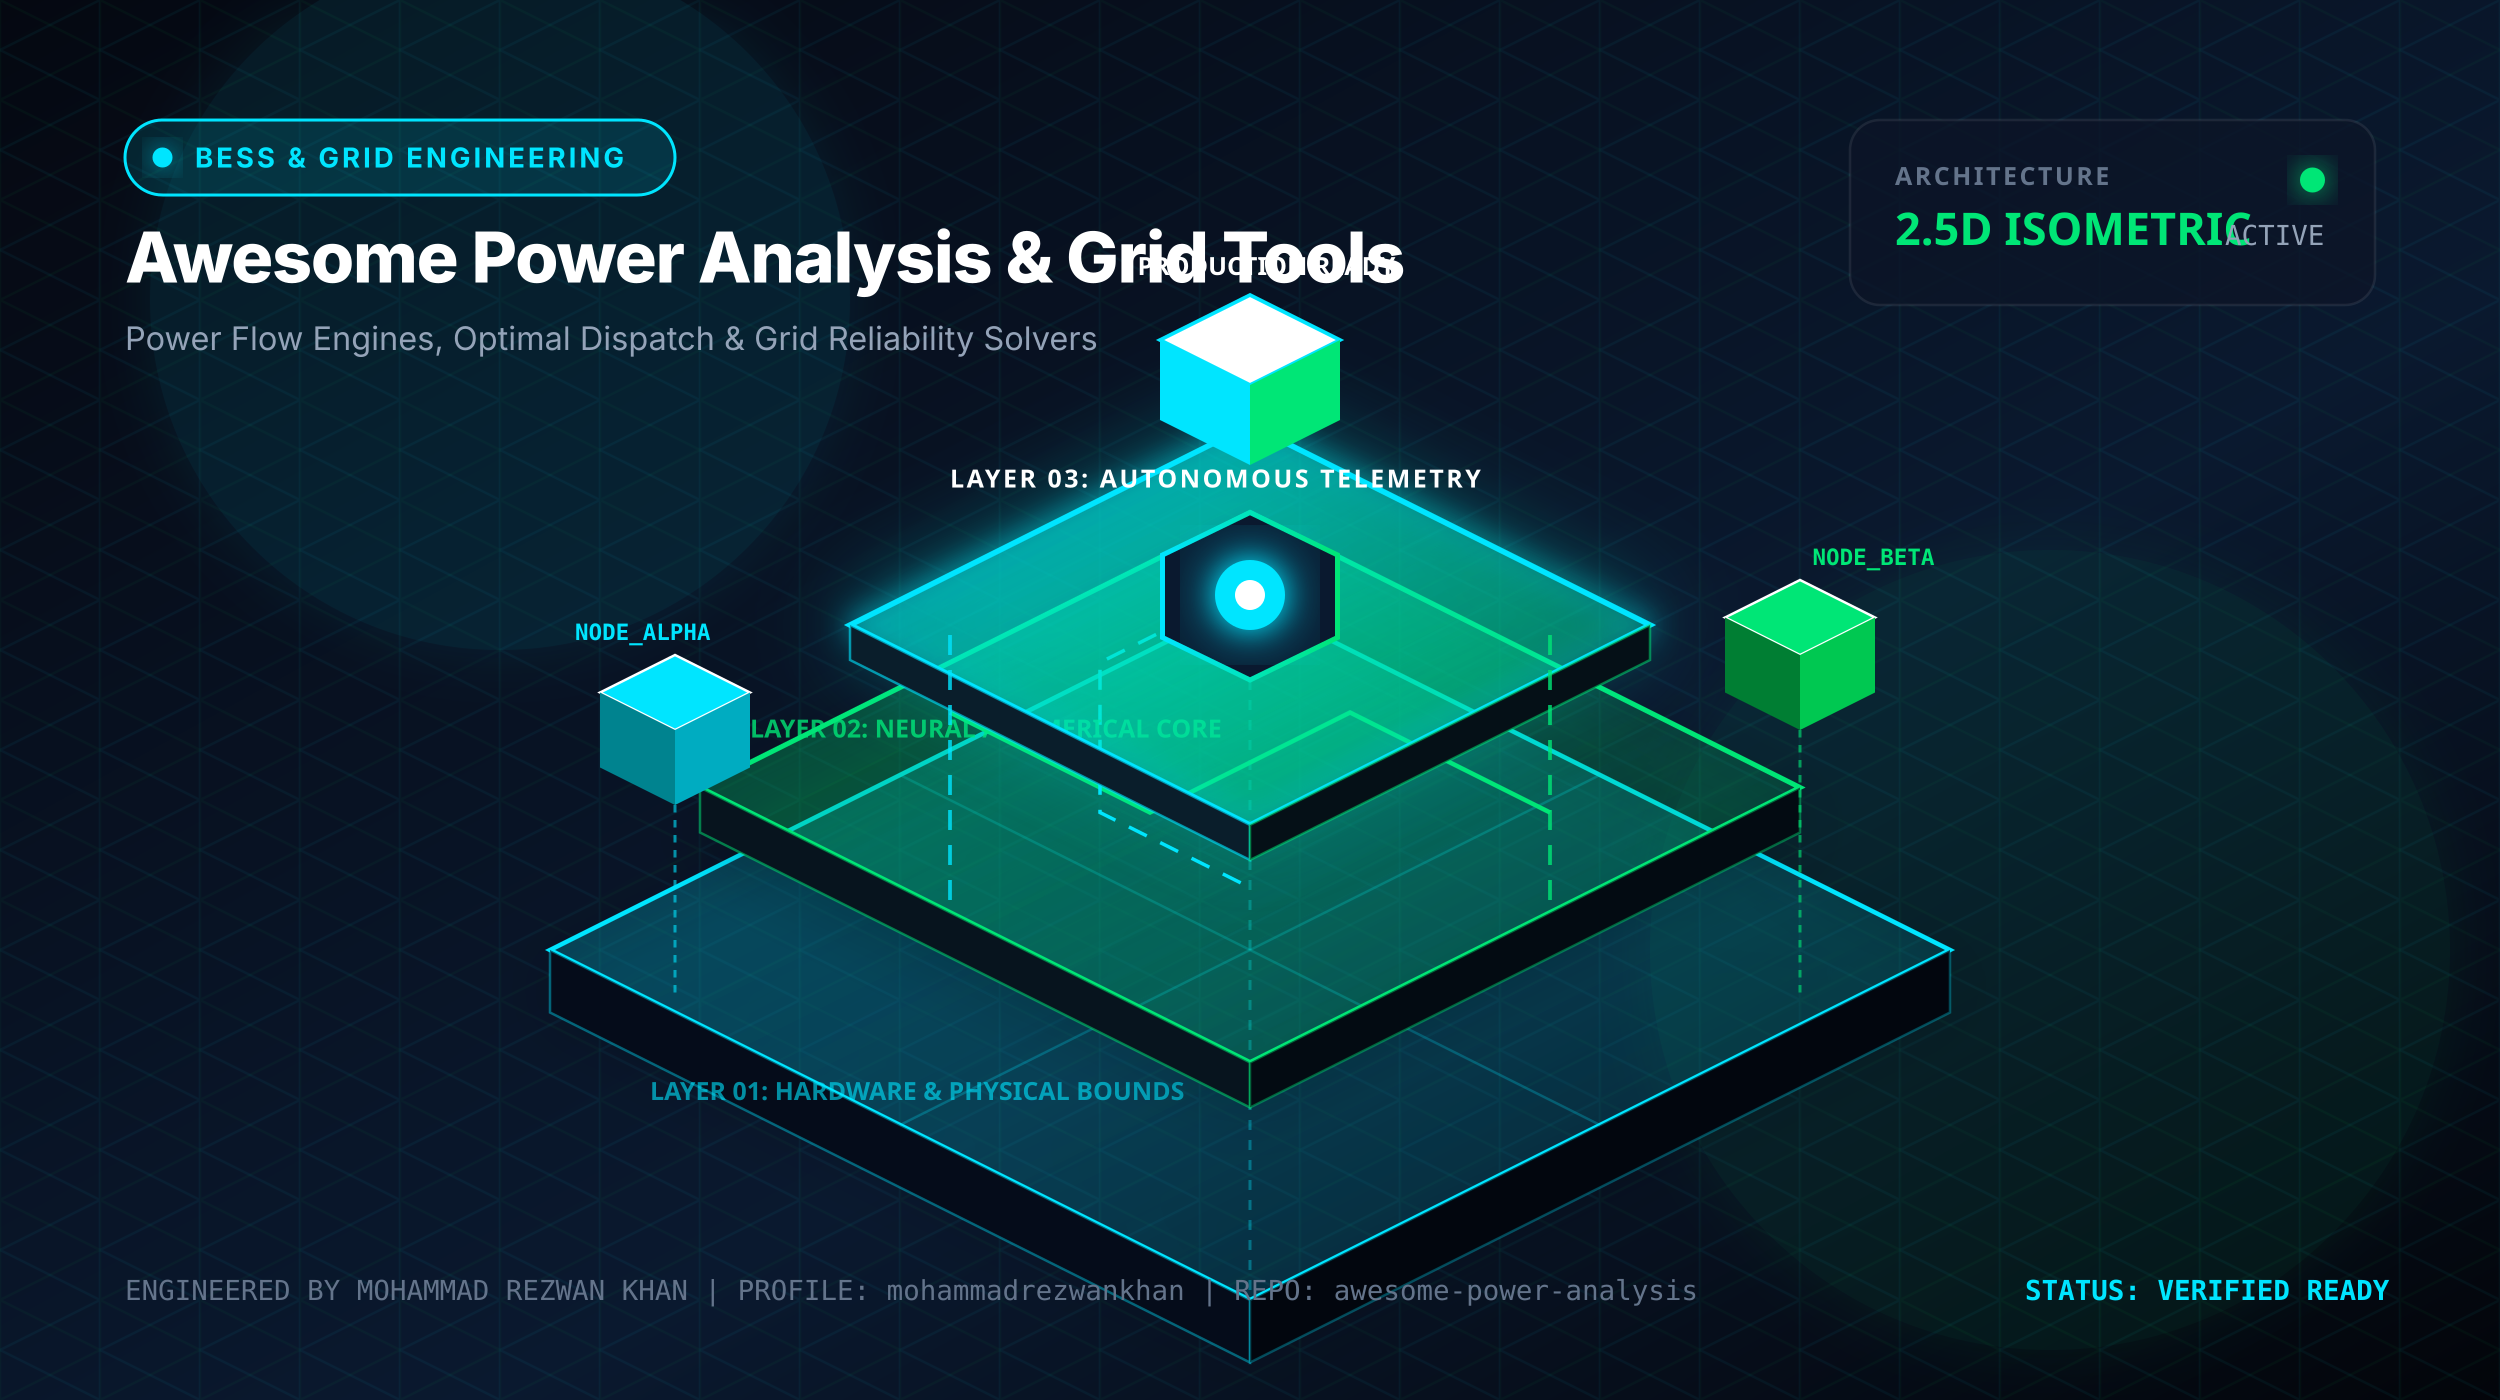
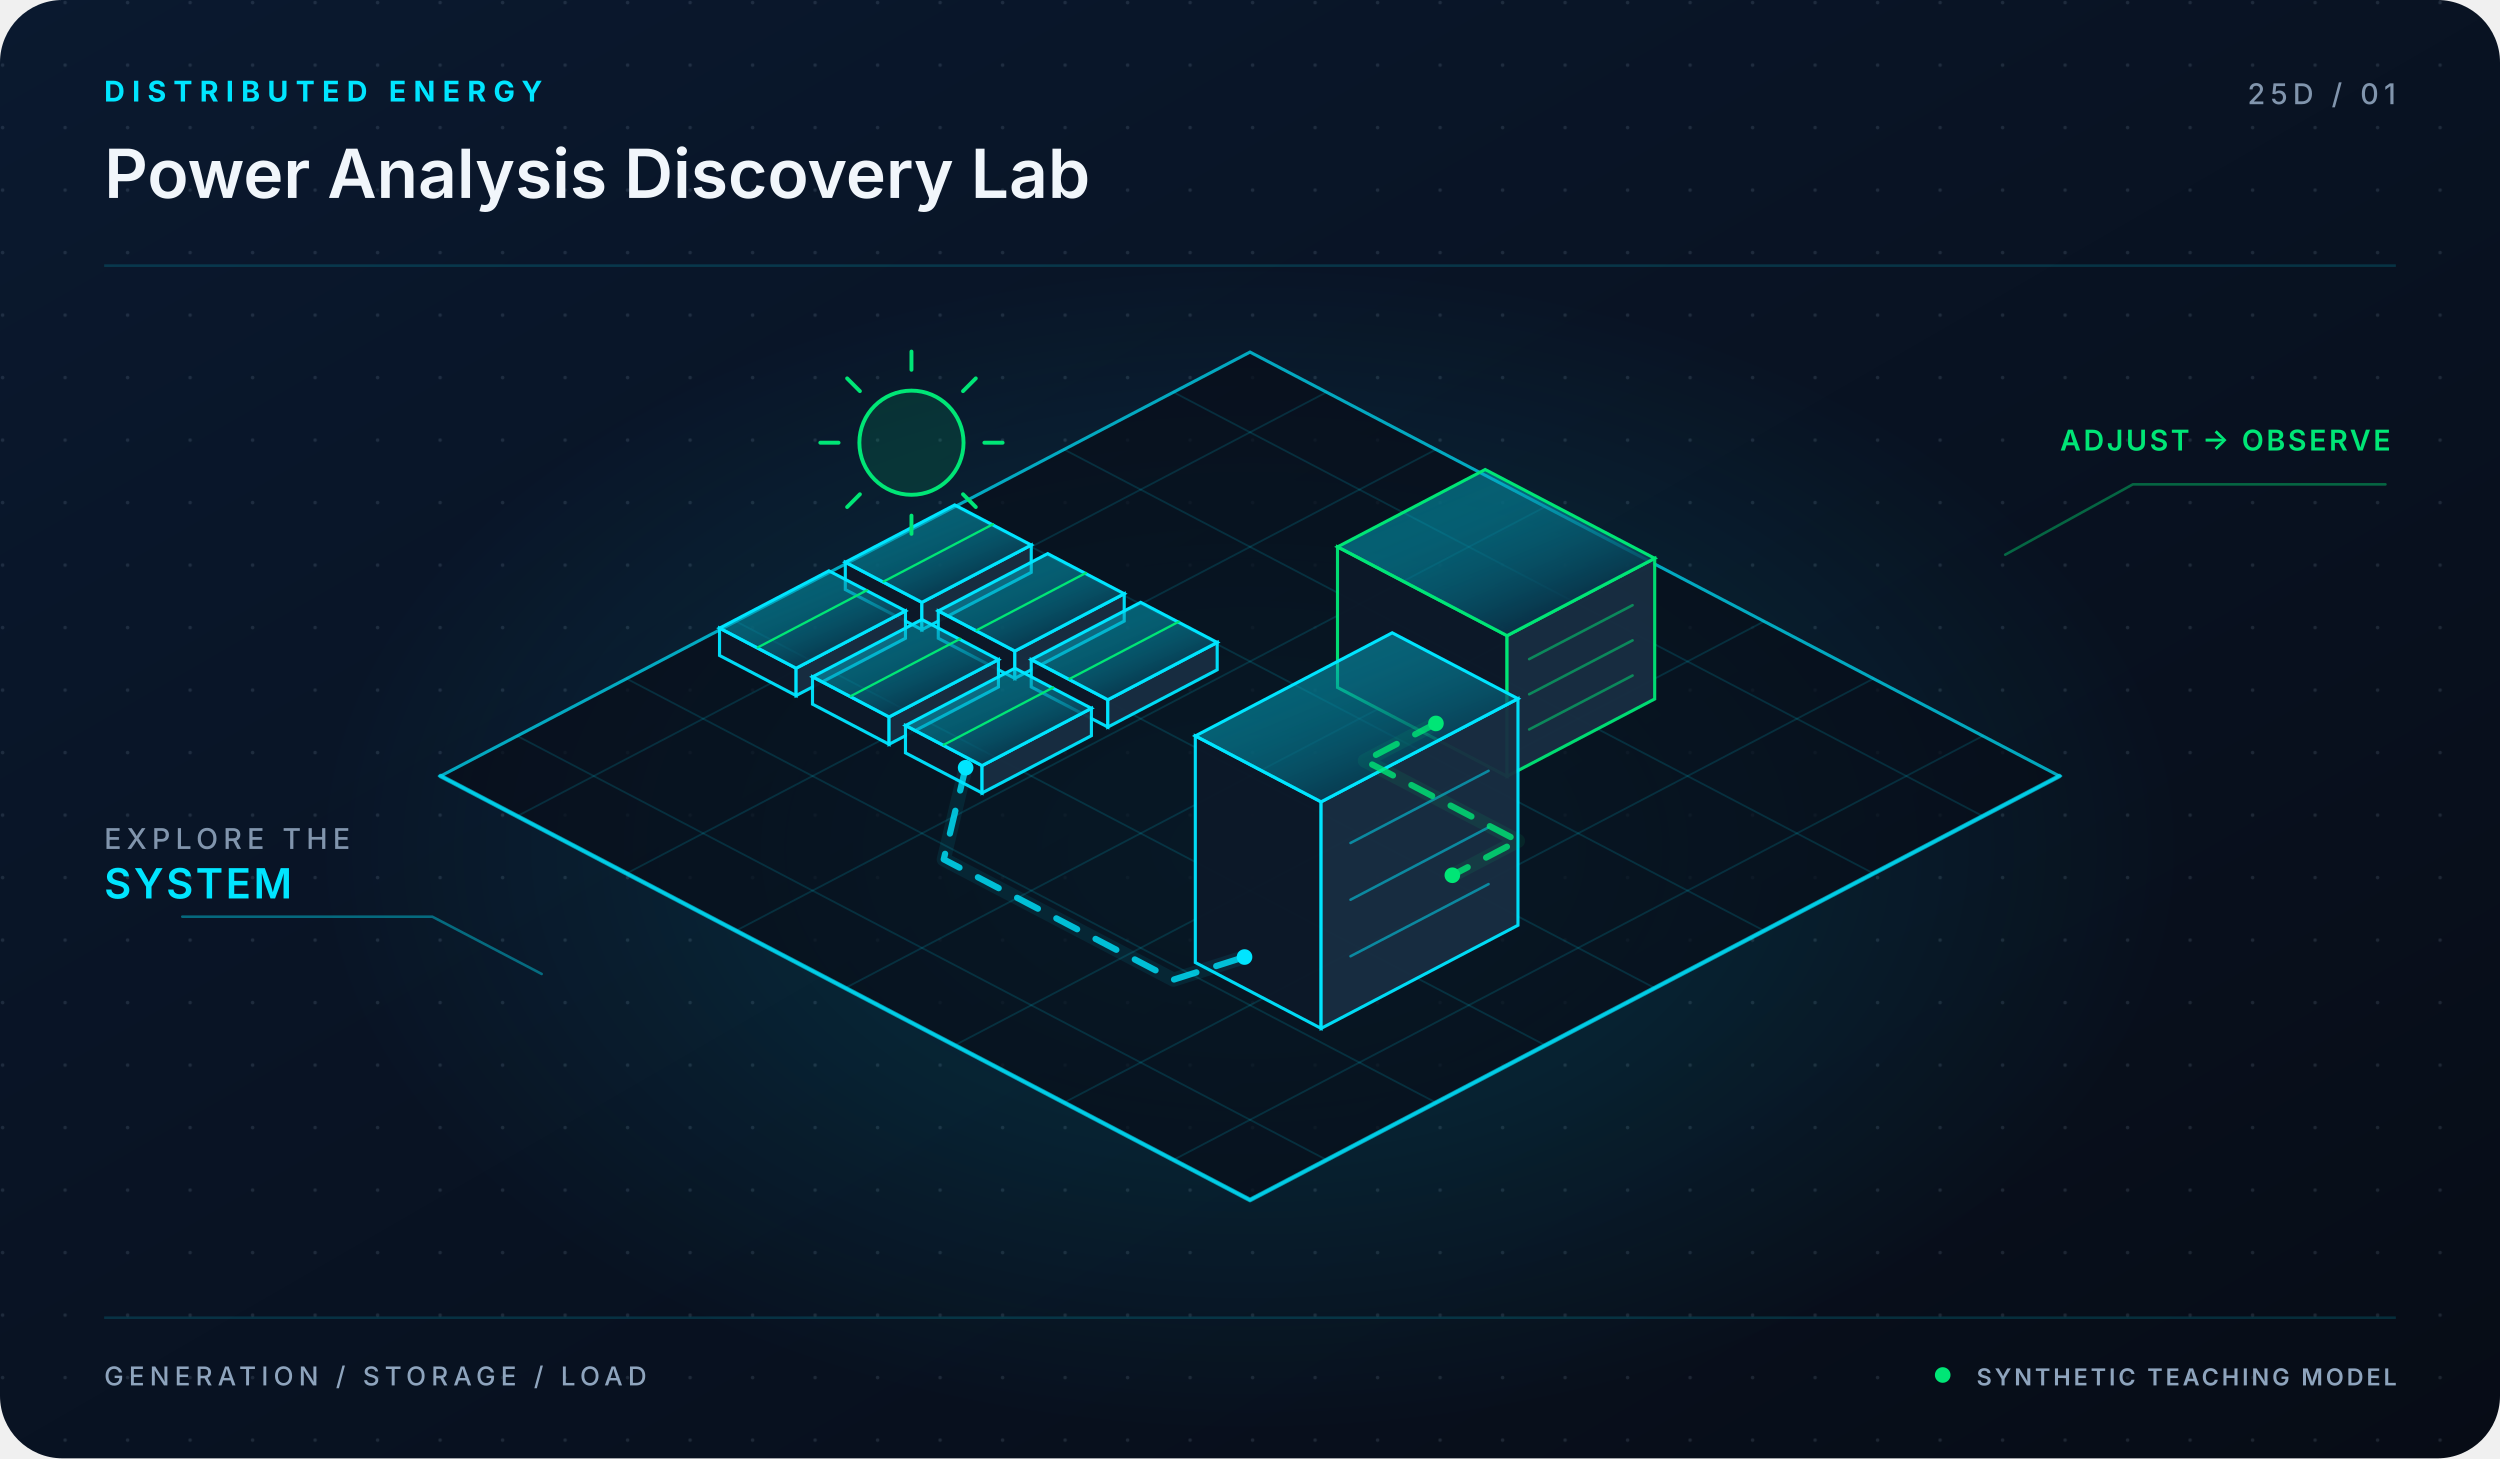
- <svg xmlns="http://www.w3.org/2000/svg" viewBox="0 0 1000 560" width="100%" height="100%">
+ <svg xmlns="http://www.w3.org/2000/svg" width="960" height="560" viewBox="0 0 960 560" role="img" aria-labelledby="h-awesome-power-analysis-title h-awesome-power-analysis-desc">
  <defs>
-     <linearGradient id="bgGrad" x1="0%" y1="0%" x2="100%" y2="100%">
-       <stop offset="0%" stop-color="#050811" />
-       <stop offset="60%" stop-color="#0A192F" />
-       <stop offset="100%" stop-color="#03050a" />
+     <linearGradient id="h-awesome-power-analysis-bg" x2="1" y2="1">
+       <stop stop-color="#0A192F" />
+       <stop offset="1" stop-color="#070C16" />
    </linearGradient>
-     <linearGradient id="primaryGrad" x1="0%" y1="0%" x2="100%" y2="0%">
-       <stop offset="0%" stop-color="#00E5FF" />
-       <stop offset="100%" stop-color="#00E676" />
+     <linearGradient id="h-awesome-power-analysis-top" x2="0.8" y2="1">
+       <stop stop-color="#00E5FF" stop-opacity=".3" />
+       <stop offset="1" stop-color="#0A192F" />
    </linearGradient>
-     <linearGradient id="tier1Grad" x1="0%" y1="0%" x2="100%" y2="100%">
-       <stop offset="0%" stop-color="#00E5FF" stop-opacity="0.25" />
-       <stop offset="100%" stop-color="#00E5FF" stop-opacity="0.05" />
-     </linearGradient>
-     <linearGradient id="tier2Grad" x1="0%" y1="0%" x2="100%" y2="100%">
-       <stop offset="0%" stop-color="#00E676" stop-opacity="0.30" />
-       <stop offset="100%" stop-color="#00E676" stop-opacity="0.08" />
-     </linearGradient>
-     <linearGradient id="tier3Grad" x1="0%" y1="0%" x2="100%" y2="100%">
-       <stop offset="0%" stop-color="#00E5FF" stop-opacity="0.45" />
-       <stop offset="100%" stop-color="#00E676" stop-opacity="0.15" />
-     </linearGradient>
-     <filter id="ambientGlow" x="-30%" y="-30%" width="160%" height="160%">
-       <feGaussianBlur stdDeviation="12" result="blur" />
-       <feComposite in="SourceGraphic" in2="blur" operator="over" />
-     </filter>
-     <filter id="intenseGlow" x="-50%" y="-50%" width="200%" height="200%">
-       <feGaussianBlur stdDeviation="6" result="blur1" />
-       <feGaussianBlur stdDeviation="18" result="blur2" />
-       <feMerge>
-         <feMergeNode in="blur2" />
-         <feMergeNode in="blur1" />
-         <feMergeNode in="SourceGraphic" />
-       </feMerge>
-     </filter>
-     <filter id="dropShadow" x="-20%" y="-20%" width="140%" height="140%">
-       <feDropShadow dx="0" dy="16" stdDeviation="14" flood-color="#000000" flood-opacity="0.75" />
-     </filter>
-     <pattern id="isoGrid" width="40" height="40" patternUnits="userSpaceOnUse">
-       <path d="M 40 0 L 0 20 L 40 40 Z" fill="none" stroke="#00E5FF" stroke-opacity="0.05" stroke-width="1" />
-       <path d="M 0 0 L 40 20 L 0 40 Z" fill="none" stroke="#00E676" stroke-opacity="0.04" stroke-width="1" />
+     <radialGradient id="h-awesome-power-analysis-halo">
+       <stop stop-color="#00E5FF" stop-opacity=".16" />
+       <stop offset="1" stop-color="#00E5FF" stop-opacity="0" />
+     </radialGradient>
+     <pattern id="h-awesome-power-analysis-dots" width="24" height="24" patternUnits="userSpaceOnUse">
+       <circle cx="1" cy="1" r=".7" fill="#BDD8EB" opacity=".12" />
    </pattern>
+     <clipPath id="h-awesome-power-analysis-clip">
+       <rect width="960" height="560" rx="24" />
+     </clipPath>
  </defs>
  <style>
-     @keyframes float1 {
-       0%, 100% { transform: translateY(0px) rotate(0deg); }
-       50% { transform: translateY(-12px) rotate(0.5deg); }
-     }
-     @keyframes float2 {
-       0%, 100% { transform: translateY(0px); }
-       50% { transform: translateY(-16px); }
-     }
-     @keyframes pulseGlow {
-       0%, 100% { opacity: 0.45; filter: drop-shadow(0 0 4px #00E5FF); }
-       50% { opacity: 0.95; filter: drop-shadow(0 0 16px #00E5FF); }
-     }
-     @keyframes streamFlow {
-       0% { stroke-dashoffset: 120; }
-       100% { stroke-dashoffset: 0; }
-     }
-     .floating-tier { animation: float1 7s ease-in-out infinite; }
-     .floating-node { animation: float2 5s ease-in-out infinite; }
-     .pulsing-circuit { animation: pulseGlow 3.5s ease-in-out infinite; }
-     .data-stream { stroke-dasharray: 8 6; animation: streamFlow 2.5s linear infinite; }
-   </style>
-   <rect width="1000" height="560" fill="url(#bgGrad)" />
-   <rect width="1000" height="560" fill="url(#isoGrid)" />
-   <circle cx="200" cy="120" r="140" fill="#00E5FF" opacity="0.08" filter="url(#ambientGlow)" />
-   <circle cx="820" cy="380" r="160" fill="#00E676" opacity="0.07" filter="url(#ambientGlow)" />
-   <g transform="translate(50, 48)">
-     <rect x="0" y="0" width="220" height="30" rx="15" fill="#00E5FF" fill-opacity="0.12" stroke="#00E5FF" stroke-width="1.2" />
-     <circle cx="15" cy="15" r="4" fill="#00E5FF" filter="url(#intenseGlow)" />
-     <text x="28" y="19" fill="#00E5FF" font-family="system-ui, -apple-system, sans-serif" font-size="11" font-weight="700" letter-spacing="1.2">BESS &amp; GRID ENGINEERING</text>
-     <text x="0" y="65" fill="#FFFFFF" font-family="system-ui, -apple-system, sans-serif" font-size="28" font-weight="800" letter-spacing="-0.5">Awesome Power Analysis &amp; Grid Tools</text>
-     <text x="0" y="92" fill="#94A3B8" font-family="system-ui, -apple-system, sans-serif" font-size="13" font-weight="400">Power Flow Engines, Optimal Dispatch &amp; Grid Reliability Solvers</text>
-   </g>
-   <g transform="translate(740, 48)">
-     <rect x="0" y="0" width="210" height="74" rx="12" fill="#0D1527" fill-opacity="0.75" stroke="rgba(255,255,255,0.08)" stroke-width="1" />
-     <text x="18" y="26" fill="#64748B" font-family="system-ui, sans-serif" font-size="10" font-weight="600" letter-spacing="1">ARCHITECTURE</text>
-     <text x="18" y="50" fill="#00E676" font-family="system-ui, sans-serif" font-size="18" font-weight="700">2.5D ISOMETRIC</text>
-     <circle cx="185" cy="24" r="5" fill="#00E676" filter="url(#intenseGlow)" />
-     <text x="150" y="50" fill="#94A3B8" font-family="monospace" font-size="11">ACTIVE</text>
-   </g>
-   <g transform="translate(500, 340)">
-     <g class="floating-tier" style="animation-delay: 0s;">
-       <polygon points="0,-100 280,40 0,180 -280,40" fill="url(#tier1Grad)" stroke="#00E5FF" stroke-width="1.8" filter="url(#dropShadow)" />
-       <polygon points="-280,40 0,180 0,205 -280,65" fill="#050C1A" stroke="#00E5FF" stroke-opacity="0.4" stroke-width="1" />
-       <polygon points="0,180 280,40 280,65 0,205" fill="#02060E" stroke="#00E5FF" stroke-opacity="0.3" stroke-width="1" />
-       <line x1="-140" y1="-30" x2="140" y2="110" stroke="#00E5FF" stroke-opacity="0.25" stroke-width="1" />
-       <line x1="140" y1="-30" x2="-140" y2="110" stroke="#00E5FF" stroke-opacity="0.25" stroke-width="1" />
-       <line x1="0" y1="-100" x2="0" y2="180" stroke="#00E5FF" stroke-opacity="0.35" stroke-width="1.2" stroke-dasharray="4 4" />
-       <text x="-240" y="100" fill="#00E5FF" opacity="0.6" font-family="system-ui, sans-serif" font-size="10" font-weight="700">LAYER 01: HARDWARE &amp; PHYSICAL BOUNDS</text>
+       text{font-family:ui-sans-serif,system-ui,-apple-system,BlinkMacSystemFont,'Segoe UI',sans-serif}
+       .flow{animation:h-awesome-power-analysis-flow 2.4s linear infinite}
+       .float{animation:h-awesome-power-analysis-float 5s ease-in-out infinite}
+       .signal{animation:h-awesome-power-analysis-signal 2.6s ease-in-out infinite}
+       @keyframes h-awesome-power-analysis-flow{to{stroke-dashoffset:-34}}
+       @keyframes h-awesome-power-analysis-float{50%{transform:translateY(-6px)}}
+       @keyframes h-awesome-power-analysis-signal{50%{opacity:.35}}
+       @media(prefers-reduced-motion:reduce){.flow,.float,.signal{animation:none!important}}
+     </style>
+   <g clip-path="url(#h-awesome-power-analysis-clip)">
+     <rect width="960" height="560" rx="24" fill="url(#h-awesome-power-analysis-bg)" />
+     <rect width="960" height="560" fill="url(#h-awesome-power-analysis-dots)" />
+     <ellipse cx="480" cy="326" rx="360" ry="225" fill="url(#h-awesome-power-analysis-halo)" />
+     <path d="M40 102H920" stroke="#00E5FF" stroke-opacity=".16" />
+     <text x="40" y="39" fill="#00E5FF" font-size="11" font-weight="700" letter-spacing="2.8">DISTRIBUTED ENERGY</text>
+     <text x="40" y="76" fill="#F1F6FB" font-size="26" font-weight="600">Power Analysis Discovery Lab</text>
+     <text x="920" y="40" fill="#8195AD" font-size="11" font-weight="500" text-anchor="end" letter-spacing="2">25D / 01</text>
+     <polygon points="480.0,135.2 790.8,298.0 480.0,460.8 169.2,298.0" fill="#070D18" stroke="#00E5FF" stroke-width="1.2" opacity="0.7" />
+     <polyline points="509.4,150.6 198.6,313.4" fill="none" stroke="#00E5FF" stroke-width="0.7" opacity="0.14" stroke-linecap="round" stroke-linejoin="round" />
+     <polyline points="450.6,150.6 761.4,313.4" fill="none" stroke="#00E5FF" stroke-width="0.7" opacity="0.14" stroke-linecap="round" stroke-linejoin="round" />
+     <polyline points="551.4,172.6 240.6,335.4" fill="none" stroke="#00E5FF" stroke-width="0.7" opacity="0.14" stroke-linecap="round" stroke-linejoin="round" />
+     <polyline points="408.6,172.6 719.4,335.4" fill="none" stroke="#00E5FF" stroke-width="0.7" opacity="0.14" stroke-linecap="round" stroke-linejoin="round" />
+     <polyline points="593.4,194.6 282.6,357.4" fill="none" stroke="#00E5FF" stroke-width="0.7" opacity="0.14" stroke-linecap="round" stroke-linejoin="round" />
+     <polyline points="366.6,194.6 677.4,357.4" fill="none" stroke="#00E5FF" stroke-width="0.7" opacity="0.14" stroke-linecap="round" stroke-linejoin="round" />
+     <polyline points="635.4,216.6 324.6,379.4" fill="none" stroke="#00E5FF" stroke-width="0.7" opacity="0.14" stroke-linecap="round" stroke-linejoin="round" />
+     <polyline points="324.6,216.6 635.4,379.4" fill="none" stroke="#00E5FF" stroke-width="0.7" opacity="0.14" stroke-linecap="round" stroke-linejoin="round" />
+     <polyline points="677.4,238.6 366.6,401.4" fill="none" stroke="#00E5FF" stroke-width="0.7" opacity="0.14" stroke-linecap="round" stroke-linejoin="round" />
+     <polyline points="282.6,238.6 593.4,401.4" fill="none" stroke="#00E5FF" stroke-width="0.7" opacity="0.14" stroke-linecap="round" stroke-linejoin="round" />
+     <polyline points="719.4,260.6 408.6,423.4" fill="none" stroke="#00E5FF" stroke-width="0.7" opacity="0.14" stroke-linecap="round" stroke-linejoin="round" />
+     <polyline points="240.6,260.6 551.4,423.4" fill="none" stroke="#00E5FF" stroke-width="0.7" opacity="0.14" stroke-linecap="round" stroke-linejoin="round" />
+     <polyline points="761.4,282.6 450.6,445.4" fill="none" stroke="#00E5FF" stroke-width="0.7" opacity="0.14" stroke-linecap="round" stroke-linejoin="round" />
+     <polyline points="198.6,282.6 509.4,445.4" fill="none" stroke="#00E5FF" stroke-width="0.7" opacity="0.14" stroke-linecap="round" stroke-linejoin="round" />
+     <polyline points="169.2,298.0 480.0,460.8 790.8,298.0" fill="none" stroke="#00E5FF" stroke-width="1.8" opacity="0.6" stroke-linecap="round" stroke-linejoin="round" />
+     <g class="float">
+       <polygon points="324.6,226.4 354.0,241.8 354.0,231.3 324.6,215.9" fill="#0D1828" stroke="#00E5FF" stroke-width="1.2" opacity="0.95" />
+       <polygon points="396.0,219.8 354.0,241.8 354.0,231.3 396.0,209.3" fill="#182D41" stroke="#00E5FF" stroke-width="1.2" opacity="0.95" />
+       <polygon points="366.6,193.9 396.0,209.3 354.0,231.3 324.6,215.9" fill="url(#h-awesome-power-analysis-top)" stroke="#00E5FF" stroke-width="1.2" opacity="1" />
+       <polyline points="381.3,201.3 339.3,223.3" fill="none" stroke="#00E676" stroke-width="0.9" opacity="1" stroke-linecap="round" stroke-linejoin="round" />
+       <polygon points="360.3,245.1 389.7,260.5 389.7,250.0 360.3,234.6" fill="#0D1828" stroke="#00E5FF" stroke-width="1.2" opacity="0.95" />
+       <polygon points="431.7,238.5 389.7,260.5 389.7,250.0 431.7,228.0" fill="#182D41" stroke="#00E5FF" stroke-width="1.2" opacity="0.95" />
+       <polygon points="402.3,212.6 431.7,228.0 389.7,250.0 360.3,234.6" fill="url(#h-awesome-power-analysis-top)" stroke="#00E5FF" stroke-width="1.2" opacity="1" />
+       <polyline points="417.0,220.0 375.0,242.0" fill="none" stroke="#00E676" stroke-width="0.9" opacity="1" stroke-linecap="round" stroke-linejoin="round" />
+       <polygon points="396.0,263.8 425.4,279.2 425.4,268.7 396.0,253.3" fill="#0D1828" stroke="#00E5FF" stroke-width="1.2" opacity="0.95" />
+       <polygon points="467.4,257.2 425.4,279.2 425.4,268.7 467.4,246.7" fill="#182D41" stroke="#00E5FF" stroke-width="1.2" opacity="0.95" />
+       <polygon points="438.0,231.3 467.4,246.7 425.4,268.7 396.0,253.3" fill="url(#h-awesome-power-analysis-top)" stroke="#00E5FF" stroke-width="1.2" opacity="1" />
+       <polyline points="452.7,238.7 410.7,260.7" fill="none" stroke="#00E676" stroke-width="0.9" opacity="1" stroke-linecap="round" stroke-linejoin="round" />
+       <polygon points="276.3,251.7 305.7,267.1 305.7,256.6 276.3,241.2" fill="#0D1828" stroke="#00E5FF" stroke-width="1.2" opacity="0.95" />
+       <polygon points="347.7,245.1 305.7,267.1 305.7,256.6 347.7,234.6" fill="#182D41" stroke="#00E5FF" stroke-width="1.2" opacity="0.95" />
+       <polygon points="318.3,219.2 347.7,234.6 305.7,256.6 276.3,241.2" fill="url(#h-awesome-power-analysis-top)" stroke="#00E5FF" stroke-width="1.2" opacity="1" />
+       <polyline points="333.0,226.6 291.0,248.6" fill="none" stroke="#00E676" stroke-width="0.9" opacity="1" stroke-linecap="round" stroke-linejoin="round" />
+       <polygon points="312.0,270.4 341.4,285.8 341.4,275.3 312.0,259.9" fill="#0D1828" stroke="#00E5FF" stroke-width="1.2" opacity="0.95" />
+       <polygon points="383.4,263.8 341.4,285.8 341.4,275.3 383.4,253.3" fill="#182D41" stroke="#00E5FF" stroke-width="1.2" opacity="0.95" />
+       <polygon points="354.0,237.9 383.4,253.3 341.4,275.3 312.0,259.9" fill="url(#h-awesome-power-analysis-top)" stroke="#00E5FF" stroke-width="1.2" opacity="1" />
+       <polyline points="368.7,245.3 326.7,267.3" fill="none" stroke="#00E676" stroke-width="0.9" opacity="1" stroke-linecap="round" stroke-linejoin="round" />
+       <polygon points="347.7,289.1 377.1,304.5 377.1,294.0 347.7,278.6" fill="#0D1828" stroke="#00E5FF" stroke-width="1.2" opacity="0.95" />
+       <polygon points="419.1,282.5 377.1,304.5 377.1,294.0 419.1,272.0" fill="#182D41" stroke="#00E5FF" stroke-width="1.2" opacity="0.95" />
+       <polygon points="389.7,256.6 419.1,272.0 377.1,294.0 347.7,278.6" fill="url(#h-awesome-power-analysis-top)" stroke="#00E5FF" stroke-width="1.2" opacity="1" />
+       <polyline points="404.4,264.0 362.4,286.0" fill="none" stroke="#00E676" stroke-width="0.9" opacity="1" stroke-linecap="round" stroke-linejoin="round" />
+       <polygon points="513.6,264.0 578.7,298.1 578.7,244.1 513.6,210.0" fill="#0D1828" stroke="#00E676" stroke-width="1.2" opacity="0.95" />
+       <polygon points="635.4,268.4 578.7,298.1 578.7,244.1 635.4,214.4" fill="#182D41" stroke="#00E676" stroke-width="1.2" opacity="0.95" />
+       <polygon points="570.3,180.3 635.4,214.4 578.7,244.1 513.6,210.0" fill="url(#h-awesome-power-analysis-top)" stroke="#00E676" stroke-width="1.2" opacity="1" />
+       <polyline points="626.9,259.4 587.2,280.1" fill="none" stroke="#00E676" stroke-width="1" opacity="0.5" stroke-linecap="round" stroke-linejoin="round" />
+       <polyline points="626.9,245.9 587.2,266.6" fill="none" stroke="#00E676" stroke-width="1" opacity="0.5" stroke-linecap="round" stroke-linejoin="round" />
+       <polyline points="626.9,232.4 587.2,253.1" fill="none" stroke="#00E676" stroke-width="1" opacity="0.5" stroke-linecap="round" stroke-linejoin="round" />
+       <polygon points="459.0,369.6 507.3,394.9 507.3,307.9 459.0,282.6" fill="#0D1828" stroke="#00E5FF" stroke-width="1.2" opacity="0.95" />
+       <polygon points="582.9,355.3 507.3,394.9 507.3,307.9 582.9,268.3" fill="#182D41" stroke="#00E5FF" stroke-width="1.2" opacity="0.95" />
+       <polygon points="534.6,243.0 582.9,268.3 507.3,307.9 459.0,282.6" fill="url(#h-awesome-power-analysis-top)" stroke="#00E5FF" stroke-width="1.2" opacity="1" />
+       <polyline points="571.6,339.5 518.6,367.2" fill="none" stroke="#00E5FF" stroke-width="1" opacity="0.5" stroke-linecap="round" stroke-linejoin="round" />
+       <polyline points="571.6,317.7 518.6,345.5" fill="none" stroke="#00E5FF" stroke-width="1" opacity="0.5" stroke-linecap="round" stroke-linejoin="round" />
+       <polyline points="571.6,296.0 518.6,323.7" fill="none" stroke="#00E5FF" stroke-width="1" opacity="0.5" stroke-linecap="round" stroke-linejoin="round" />
+       <polyline points="370.8,294.8 362.4,330.0 450.6,376.2 477.9,367.5" fill="none" stroke="#00E5FF" stroke-width="5.4" opacity="0.08" stroke-linecap="round" stroke-linejoin="round" />
+       <polyline points="370.8,294.8 362.4,330.0 450.6,376.2 477.9,367.5" fill="none" stroke="#00E5FF" stroke-width="2.4" opacity="0.8" stroke-linecap="round" stroke-linejoin="round" class="flow" stroke-dasharray="9 8" />
+       <circle cx="370.8" cy="294.8" r="3" fill="#00E5FF" />
+       <circle cx="477.9" cy="367.5" r="3" fill="#00E5FF" />
+       <polyline points="551.4,277.8 524.1,292.1 582.9,322.9 557.7,336.1" fill="none" stroke="#00E676" stroke-width="5.4" opacity="0.08" stroke-linecap="round" stroke-linejoin="round" />
+       <polyline points="551.4,277.8 524.1,292.1 582.9,322.9 557.7,336.1" fill="none" stroke="#00E676" stroke-width="2.4" opacity="0.8" stroke-linecap="round" stroke-linejoin="round" class="flow" stroke-dasharray="9 8" />
+       <circle cx="551.4" cy="277.8" r="3" fill="#00E676" />
+       <circle cx="557.7" cy="336.1" r="3" fill="#00E676" />
+       <circle cx="350.0" cy="170.0" r="20" fill="#00E676" fill-opacity=".12" stroke="#00E676" stroke-width="1.5" />
+       <polyline points="378.0,170.0 385.0,170.0" fill="none" stroke="#00E676" stroke-width="1.5" opacity="1" stroke-linecap="round" stroke-linejoin="round" />
+       <polyline points="369.8,189.8 374.7,194.7" fill="none" stroke="#00E676" stroke-width="1.5" opacity="1" stroke-linecap="round" stroke-linejoin="round" />
+       <polyline points="350.0,198.0 350.0,205.0" fill="none" stroke="#00E676" stroke-width="1.5" opacity="1" stroke-linecap="round" stroke-linejoin="round" />
+       <polyline points="330.2,189.8 325.3,194.7" fill="none" stroke="#00E676" stroke-width="1.5" opacity="1" stroke-linecap="round" stroke-linejoin="round" />
+       <polyline points="322.0,170.0 315.0,170.0" fill="none" stroke="#00E676" stroke-width="1.5" opacity="1" stroke-linecap="round" stroke-linejoin="round" />
+       <polyline points="330.2,150.2 325.3,145.3" fill="none" stroke="#00E676" stroke-width="1.5" opacity="1" stroke-linecap="round" stroke-linejoin="round" />
+       <polyline points="350.0,142.0 350.0,135.0" fill="none" stroke="#00E676" stroke-width="1.5" opacity="1" stroke-linecap="round" stroke-linejoin="round" />
+       <polyline points="369.8,150.2 374.7,145.3" fill="none" stroke="#00E676" stroke-width="1.5" opacity="1" stroke-linecap="round" stroke-linejoin="round" />
    </g>
-     <g class="floating-tier" style="animation-delay: -1.8s; transform: translateY(-55px);">
-       <polygon points="0,-80 220,30 0,140 -220,30" fill="url(#tier2Grad)" stroke="#00E676" stroke-width="2" filter="url(#dropShadow)" />
-       <polygon points="-220,30 0,140 0,158 -220,48" fill="#07141E" stroke="#00E676" stroke-opacity="0.5" stroke-width="1" />
-       <polygon points="0,140 220,30 220,48 0,158" fill="#030B12" stroke="#00E676" stroke-opacity="0.4" stroke-width="1" />
-       <polyline points="-120,0 -40,40 40,0 120,40" fill="none" stroke="#00E676" stroke-width="1.8" class="pulsing-circuit" />
-       <polyline points="0,-50 -60,-20 -60,40 0,70" fill="none" stroke="#00E5FF" stroke-width="1.4" class="data-stream" />
-       <text x="-200" y="10" fill="#00E676" opacity="0.8" font-family="system-ui, sans-serif" font-size="10" font-weight="700">LAYER 02: NEURAL / NUMERICAL CORE</text>
-     </g>
-     <g class="floating-tier" style="animation-delay: -3.6s; transform: translateY(-110px);">
-       <polygon points="0,-60 160,20 0,100 -160,20" fill="url(#tier3Grad)" stroke="#00E5FF" stroke-width="2.2" filter="url(#intenseGlow)" />
-       <polygon points="-160,20 0,100 0,114 -160,34" fill="#0A1E2B" stroke="#00E5FF" stroke-opacity="0.6" stroke-width="1" />
-       <polygon points="0,100 160,20 160,34 0,114" fill="#051017" stroke="#00E676" stroke-opacity="0.5" stroke-width="1" />
-       <polygon points="0,-25 35,-8 35,25 0,42 -35,25 -35,-8" fill="#0A192F" stroke="url(#primaryGrad)" stroke-width="2" />
-       <circle cx="0" cy="8" r="14" fill="#00E5FF" filter="url(#intenseGlow)" class="pulsing-circuit" />
-       <circle cx="0" cy="8" r="6" fill="#FFFFFF" />
-       <text x="-120" y="-35" fill="#FFFFFF" font-family="system-ui, sans-serif" font-size="10" font-weight="800" letter-spacing="1">LAYER 03: AUTONOMOUS TELEMETRY</text>
-     </g>
-     <g class="floating-node" style="animation-delay: -0.5s; transform: translate(-230px, -60px);">
-       <polygon points="0,-18 30,-3 0,12 -30,-3" fill="#00E5FF" stroke="#FFFFFF" stroke-width="1" />
-       <polygon points="-30,-3 0,12 0,42 -30,27" fill="#00838F" />
-       <polygon points="0,12 30,-3 30,27 0,42" fill="#00ACC1" />
-       <line x1="0" y1="42" x2="0" y2="120" stroke="#00E5FF" stroke-width="1.2" stroke-dasharray="3 3" opacity="0.6" />
-       <text x="-40" y="-24" fill="#00E5FF" font-family="monospace" font-size="9" font-weight="700">NODE_ALPHA</text>
-     </g>
-     <g class="floating-node" style="animation-delay: -2.3s; transform: translate(220px, -90px);">
-       <polygon points="0,-18 30,-3 0,12 -30,-3" fill="#00E676" stroke="#FFFFFF" stroke-width="1" />
-       <polygon points="-30,-3 0,12 0,42 -30,27" fill="#007E33" />
-       <polygon points="0,12 30,-3 30,27 0,42" fill="#00C851" />
-       <line x1="0" y1="42" x2="0" y2="150" stroke="#00E676" stroke-width="1.2" stroke-dasharray="3 3" opacity="0.6" />
-       <text x="5" y="-24" fill="#00E676" font-family="monospace" font-size="9" font-weight="700">NODE_BETA</text>
-     </g>
-     <g class="floating-node" style="animation-delay: -3.8s; transform: translate(0px, -200px);">
-       <polygon points="0,-22 36,-4 0,14 -36,-4" fill="#FFFFFF" stroke="#00E5FF" stroke-width="1.5" />
-       <polygon points="-36,-4 0,14 0,46 -36,28" fill="#00E5FF" />
-       <polygon points="0,14 36,-4 36,28 0,46" fill="#00E676" />
-       <line x1="0" y1="46" x2="0" y2="90" stroke="url(#primaryGrad)" stroke-width="2" class="pulsing-circuit" />
-       <text x="-45" y="-30" fill="#FFFFFF" font-family="system-ui, sans-serif" font-size="10" font-weight="800">PRODUCTION READY</text>
-     </g>
-     <line x1="-120" y1="20" x2="-120" y2="-90" stroke="#00E5FF" stroke-width="1.5" class="data-stream" opacity="0.8" />
-     <line x1="120" y1="20" x2="120" y2="-90" stroke="#00E676" stroke-width="1.5" class="data-stream" opacity="0.8" />
-   </g>
-   <g transform="translate(50, 520)">
-     <text x="0" y="0" fill="#64748B" font-family="monospace" font-size="11">ENGINEERED BY MOHAMMAD REZWAN KHAN | PROFILE: mohammadrezwankhan | REPO: awesome-power-analysis</text>
-     <text x="760" y="0" fill="#00E5FF" font-family="monospace" font-size="11" font-weight="700">STATUS: VERIFIED READY</text>
+     <polyline points="70.0,352.0 166.0,352.0 208.0,374.0" fill="none" stroke="#00E5FF" stroke-width="1" opacity="0.4" stroke-linecap="round" stroke-linejoin="round" />
+     <text x="40" y="326" fill="#8195AD" font-size="11" font-weight="500" letter-spacing="2">EXPLORE THE</text>
+     <text x="40" y="345" fill="#00E5FF" font-size="16" font-weight="600" letter-spacing="1">SYSTEM</text>
+     <polyline points="770.0,213.0 819.0,186.0 916.0,186.0" fill="none" stroke="#00E676" stroke-width="1" opacity="0.4" stroke-linecap="round" stroke-linejoin="round" />
+     <text x="918" y="173" fill="#00E676" font-size="11" font-weight="600" text-anchor="end" letter-spacing="1">ADJUST → OBSERVE</text>
+     <path d="M40 506H920" stroke="#00E5FF" stroke-opacity=".15" />
+     <text x="40" y="532" fill="#8EA4BD" font-size="10" font-weight="500" letter-spacing="2">GENERATION / STORAGE / LOAD</text>
+     <circle cx="746.0" cy="528.0" r="3" fill="#00E676" class="signal" />
+     <text x="759" y="532" fill="#8EA4BD" font-size="9" font-weight="600" letter-spacing="1.1">SYNTHETIC TEACHING MODEL</text>
  </g>
</svg>
